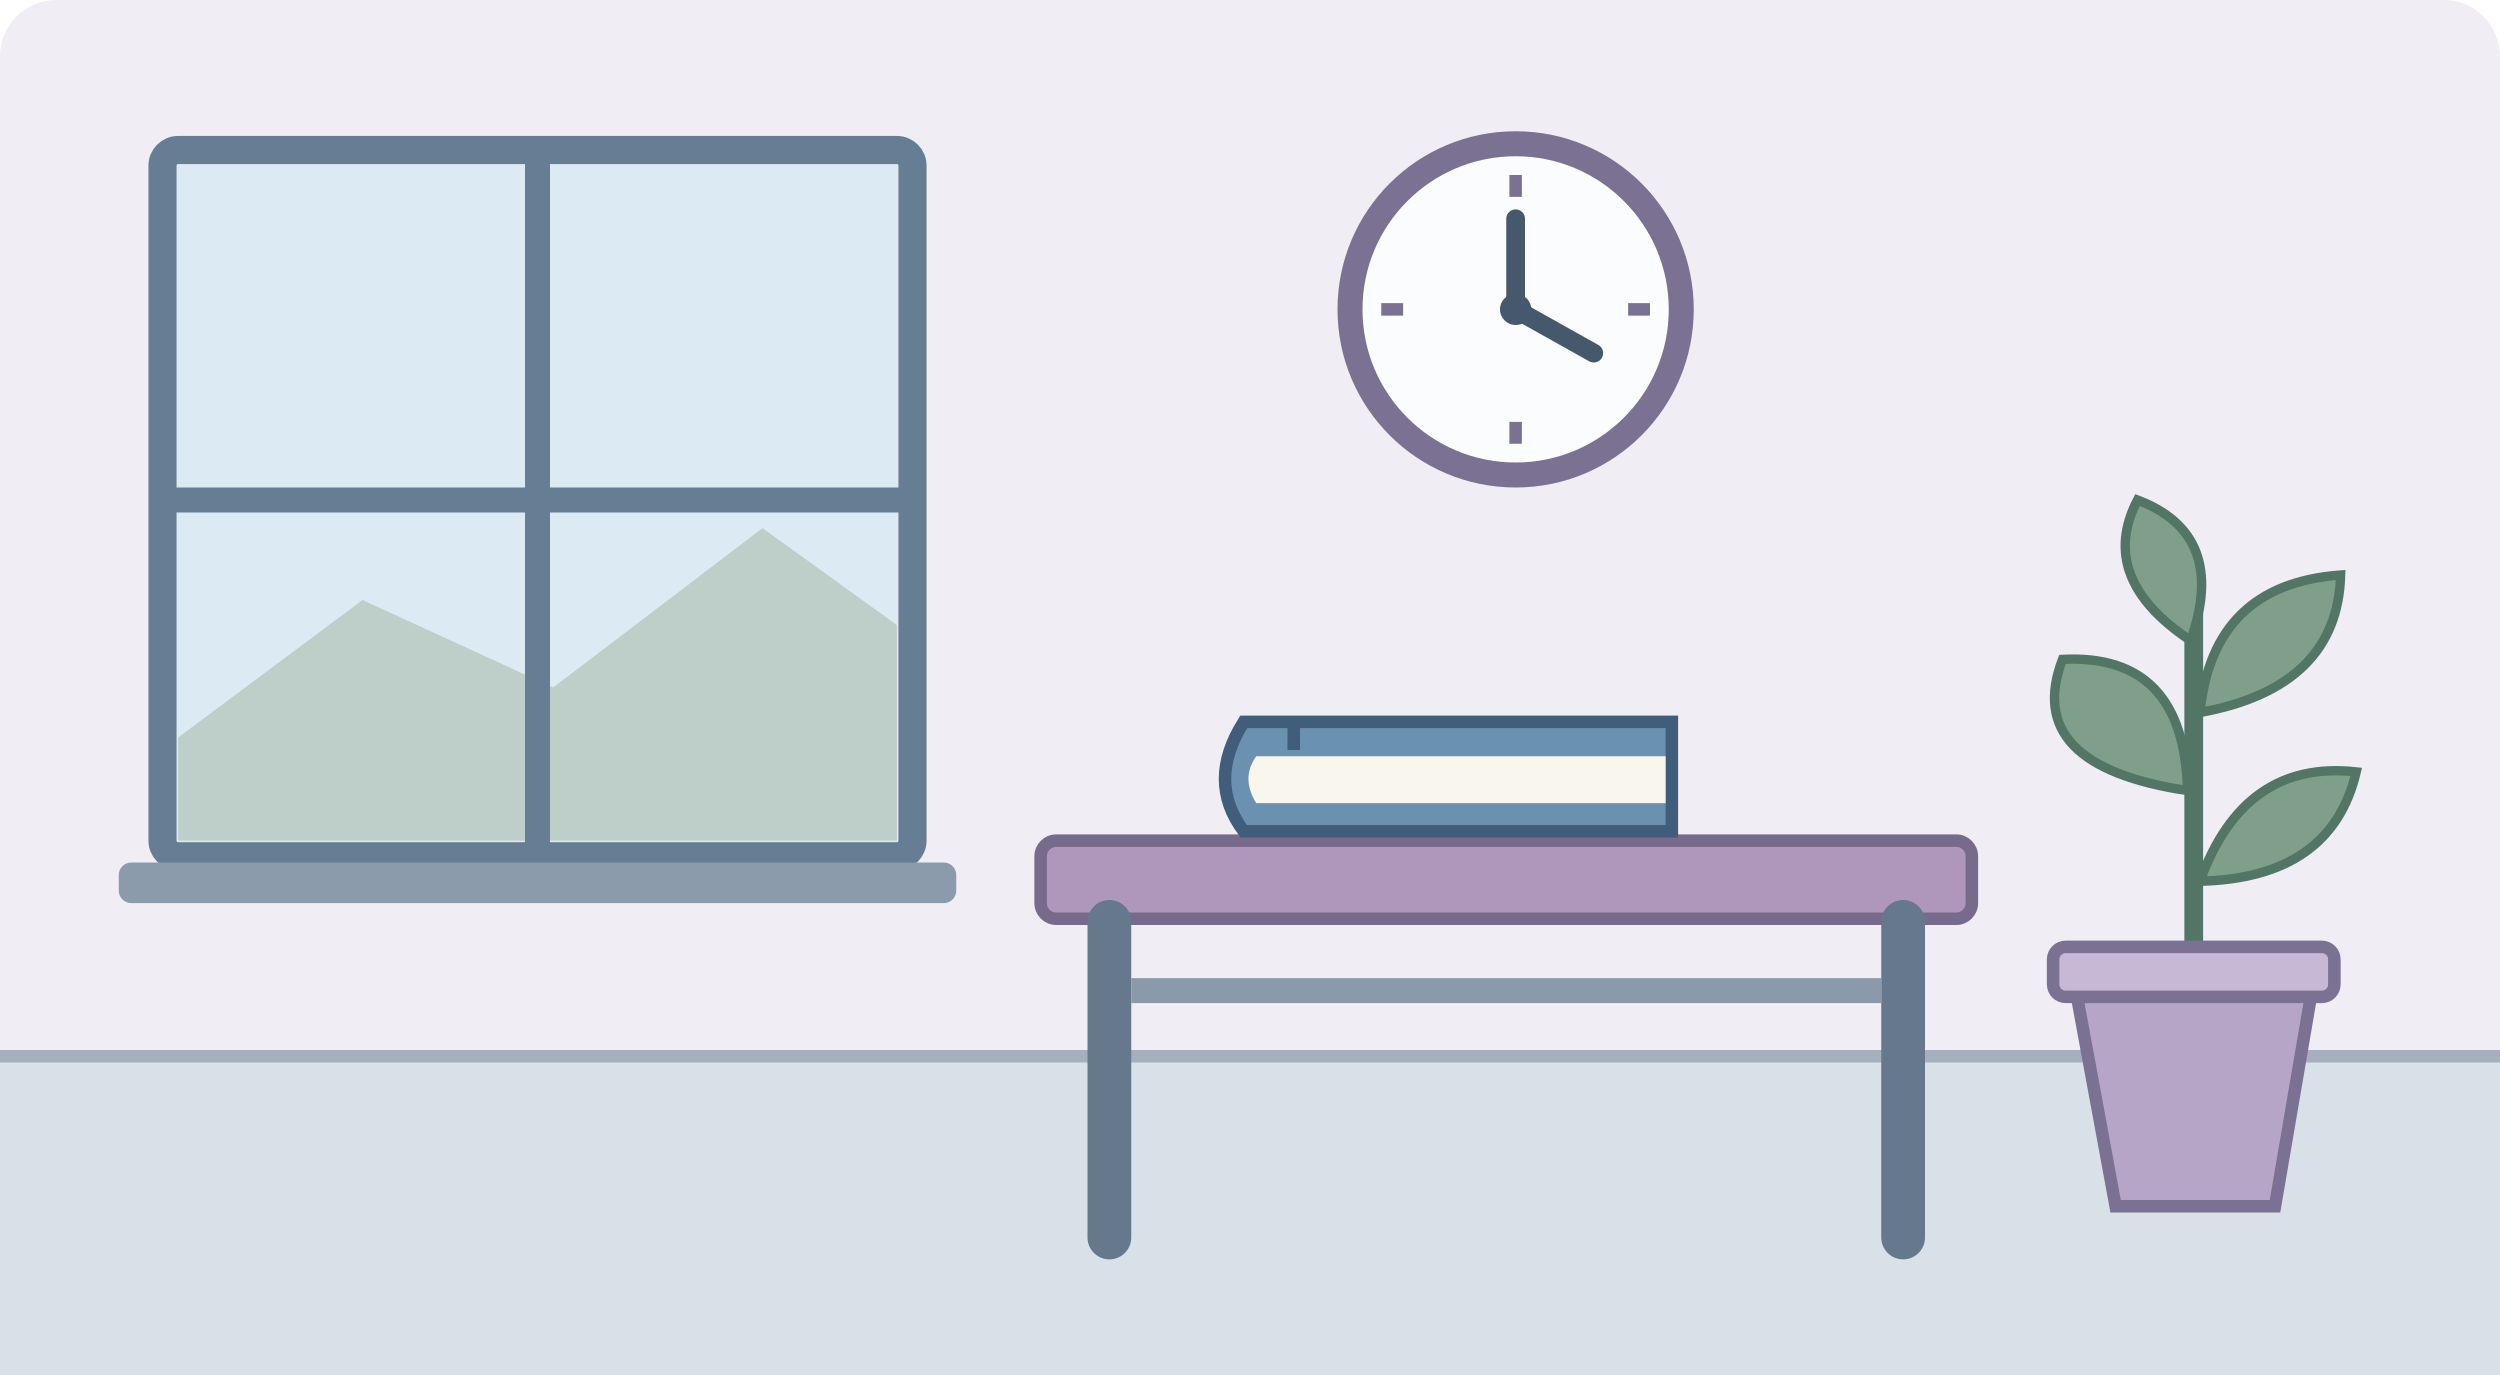
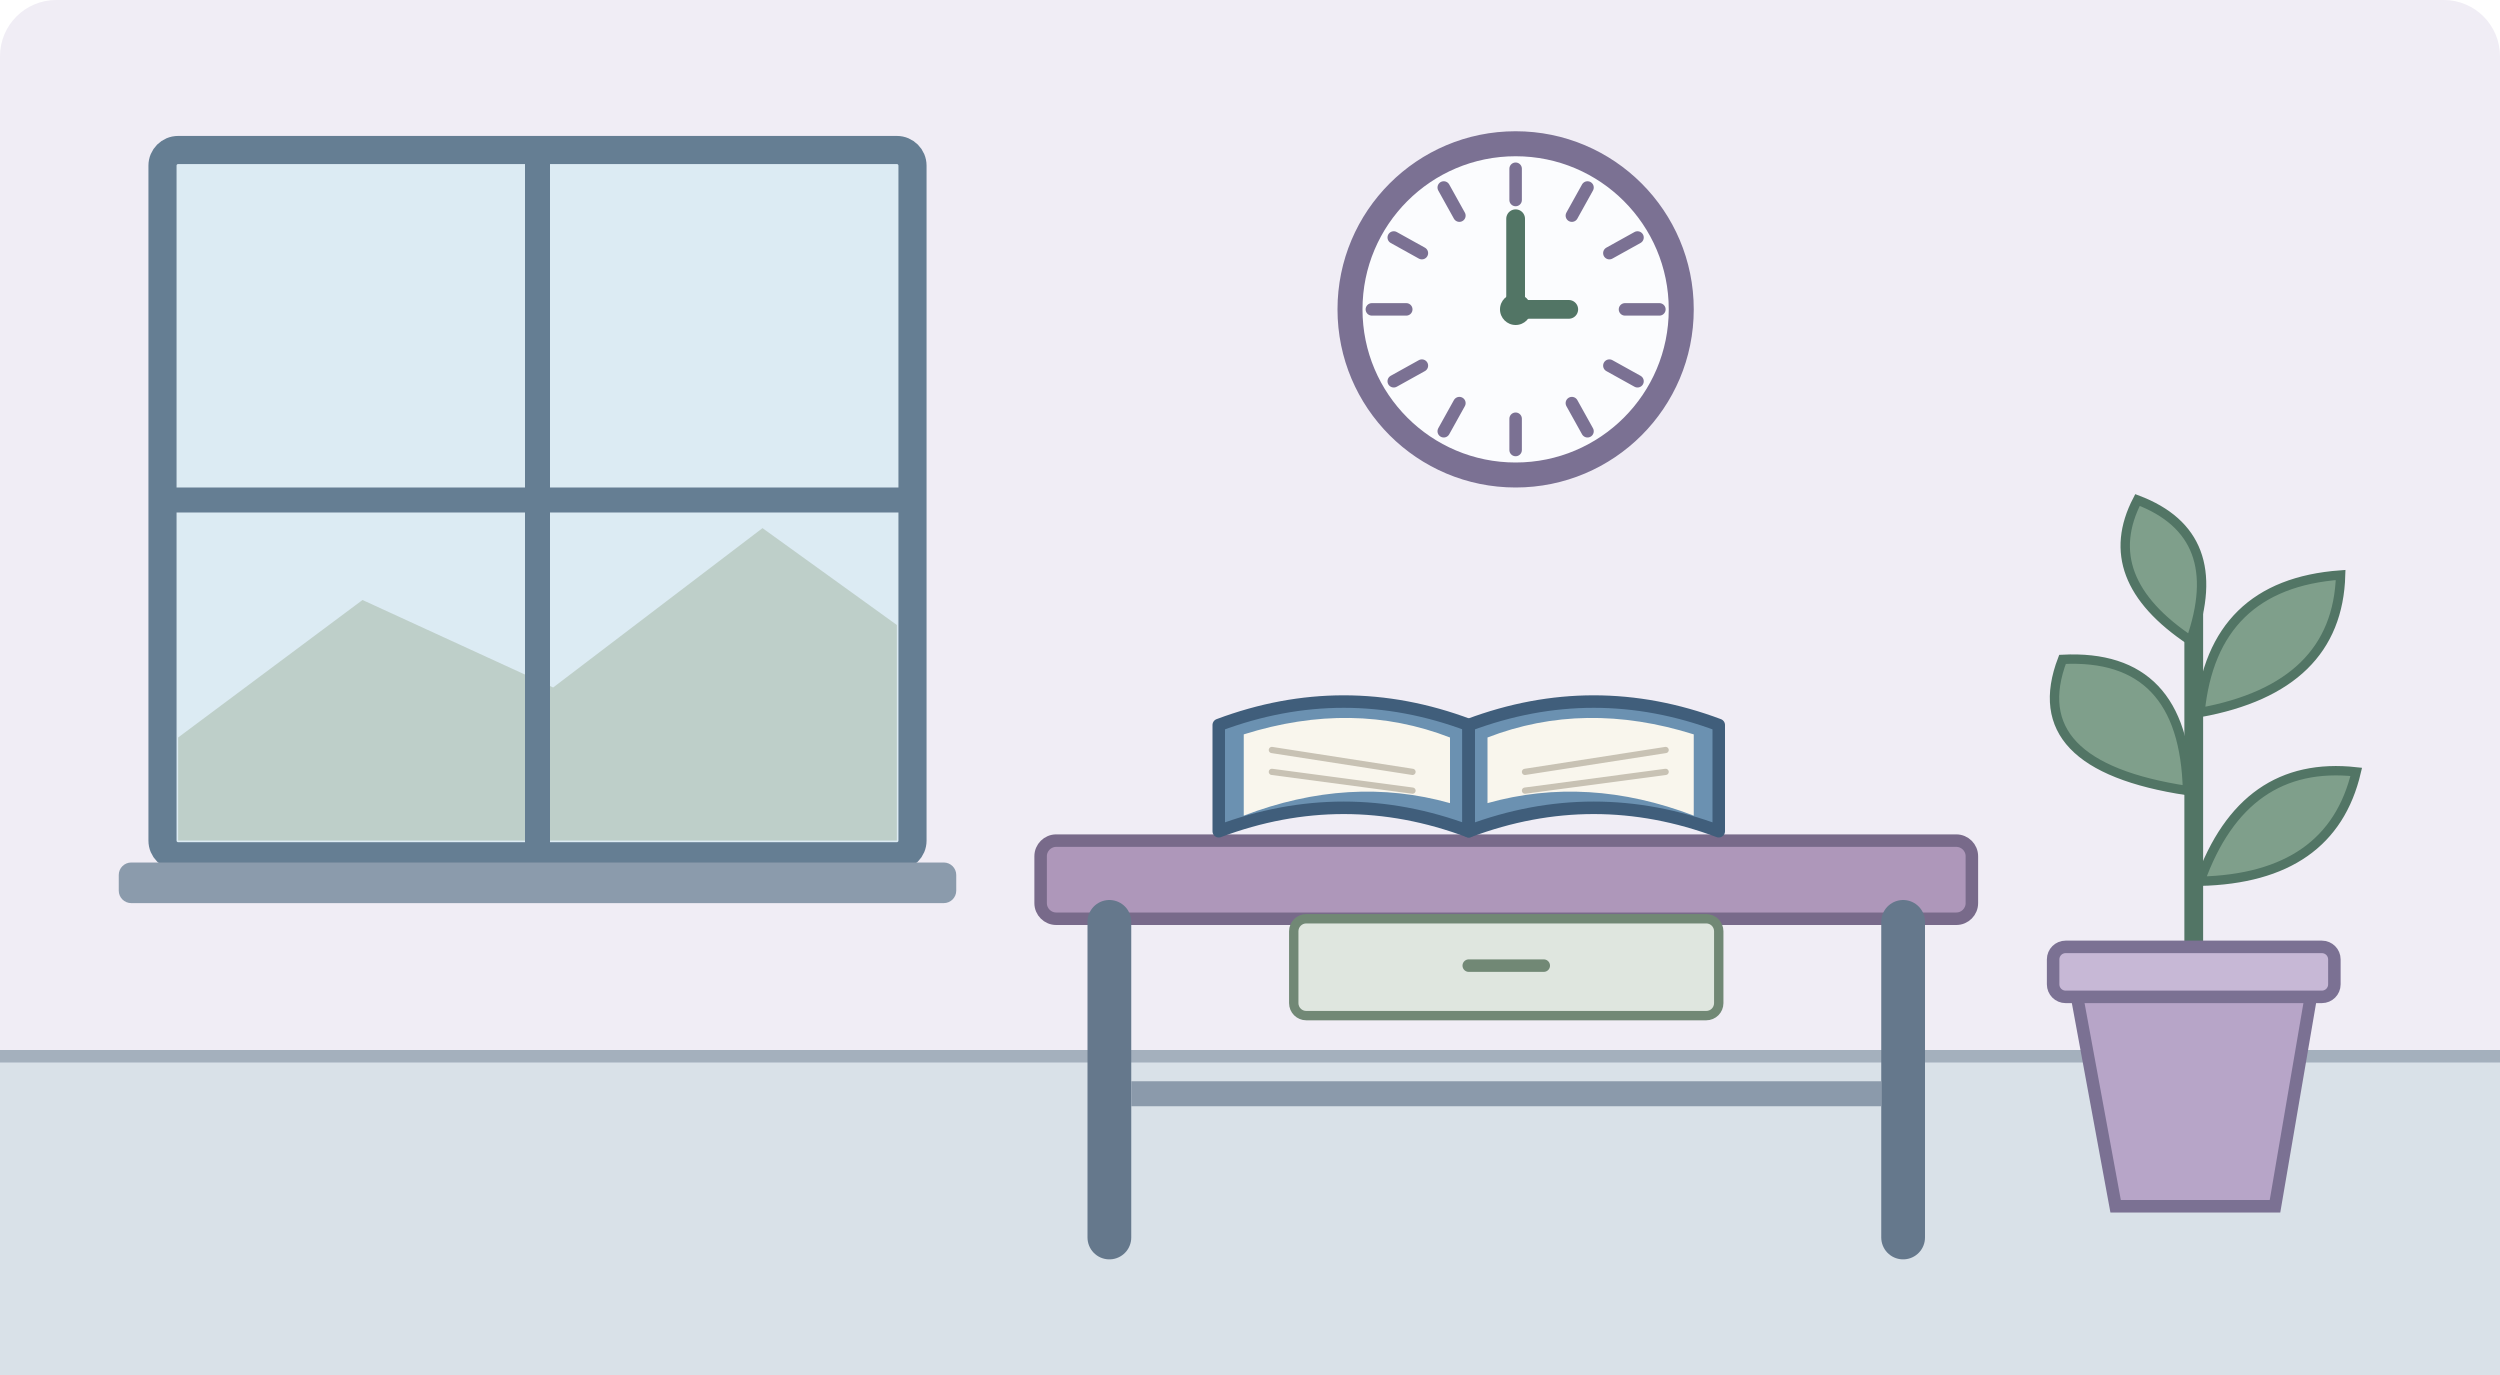
<svg xmlns="http://www.w3.org/2000/svg" width="800" height="440" viewBox="0 0 800 440" role="img" aria-labelledby="scene-title scene-description">
  <rect width="800" height="440" rx="18" fill="#f0edf5" />
  <path d="M0 338H800V440H0Z" fill="#d9e1e8" />
  <path d="M0 338H800" stroke="#a4b0bd" stroke-width="4" />
  <g id="window" aria-label="A window">
    <rect x="52" y="48" width="240" height="226" rx="5" fill="#dcebf3" stroke="#657e93" stroke-width="9" />
    <path d="M57 236L116 192L177 220L244 169L287 200V269H57Z" fill="#becfc9" />
    <path d="M172 50V272M55 160H290" stroke="#657e93" stroke-width="8" />
    <rect x="38" y="276" width="268" height="13" rx="4" fill="#8b9bac" />
  </g>
  <g id="clock" aria-label="A wall clock">
    <circle cx="485" cy="99" r="53" fill="#fbfcfe" stroke="#7b7193" stroke-width="8" />
-     <path d="M485 56V63M485 135V142M442 99H449M521 99H528" stroke="#7b7193" stroke-width="4" />
-     <path d="M485 70V99L510 113" fill="none" stroke="#46596c" stroke-width="6" stroke-linecap="round" />
-     <circle cx="485" cy="99" r="5" fill="#46596c" />
+     <path d="M485 54V64M508 60L503 69M524 76L515 81M531 99H520M524 122L515 117M508 138L503 129M485 144V134M462 138L467 129M446 122L455 117M439 99H450M446 76L455 81M462 60L467 69" stroke="#7b7193" stroke-width="4" stroke-linecap="round" />
+     <path d="M485 99V70M485 99L502 99" fill="none" stroke="#527565" stroke-width="6" stroke-linecap="round" />
+     <circle cx="485" cy="99" r="5" fill="#527565" />
  </g>
  <g id="desk" aria-label="A desk">
    <rect x="333" y="269" width="298" height="25" rx="5" fill="#ae97ba" stroke="#786a8a" stroke-width="4" />
+     <rect x="414" y="294" width="136" height="31" rx="4" fill="#dfe6df" stroke="#718875" stroke-width="3" />
+     <path d="M470 309H494" stroke="#718875" stroke-width="4" stroke-linecap="round" />
    <path d="M355 295V396M609 295V396" stroke="#65788c" stroke-width="14" stroke-linecap="round" />
-     <path d="M362 317H602" stroke="#8b9aab" stroke-width="8" />
+     <path d="M362 350H602" stroke="#8b9aab" stroke-width="8" />
  </g>
  <g id="book" aria-label="A blue book">
-     <path d="M398 231H535V266H398Q386 250 398 231Z" fill="#6b91b1" stroke="#405e7b" stroke-width="4" />
-     <path d="M402 242H533V257H402Q397 249 402 242Z" fill="#f9f6ed" />
-     <path d="M414 231V240" stroke="#405e7b" stroke-width="4" />
+     <path d="M390 232Q430 217 470 232V266Q430 251 390 266Z" fill="#6b91b1" stroke="#405e7b" stroke-width="4" stroke-linejoin="round" />
+     <path d="M470 232Q510 217 550 232V266Q510 251 470 266Z" fill="#6b91b1" stroke="#405e7b" stroke-width="4" stroke-linejoin="round" />
+     <path d="M398 235Q433 224 464 236V257Q432 248 398 261Z" fill="#f9f6ed" />
+     <path d="M476 236Q507 224 542 235V261Q508 248 476 257Z" fill="#f9f6ed" />
+     <path d="M407 240L452 247M407 247L452 253M488 247L533 240M488 253L533 247" stroke="#c8c2b4" stroke-width="2" stroke-linecap="round" />
+     <path d="M470 232V266" stroke="#405e7b" stroke-width="4" />
  </g>
  <g id="plant" aria-label="A potted plant">
    <path d="M702 310V196" stroke="#527565" stroke-width="6" />
    <path d="M700 253Q647 245 660 211Q699 209 700 253ZM704 228Q748 220 749 184Q708 187 704 228ZM701 205Q671 185 684 160Q713 171 701 205ZM704 282Q746 281 754 247Q718 243 704 282Z" fill="#7f9f8b" stroke="#527565" stroke-width="3" />
    <path d="M663 310H741L728 386H677Z" fill="#b7a5c8" stroke="#7b7193" stroke-width="4" />
    <rect x="657" y="303" width="90" height="16" rx="4" fill="#c7b8d6" stroke="#7b7193" stroke-width="4" />
  </g>
</svg>
